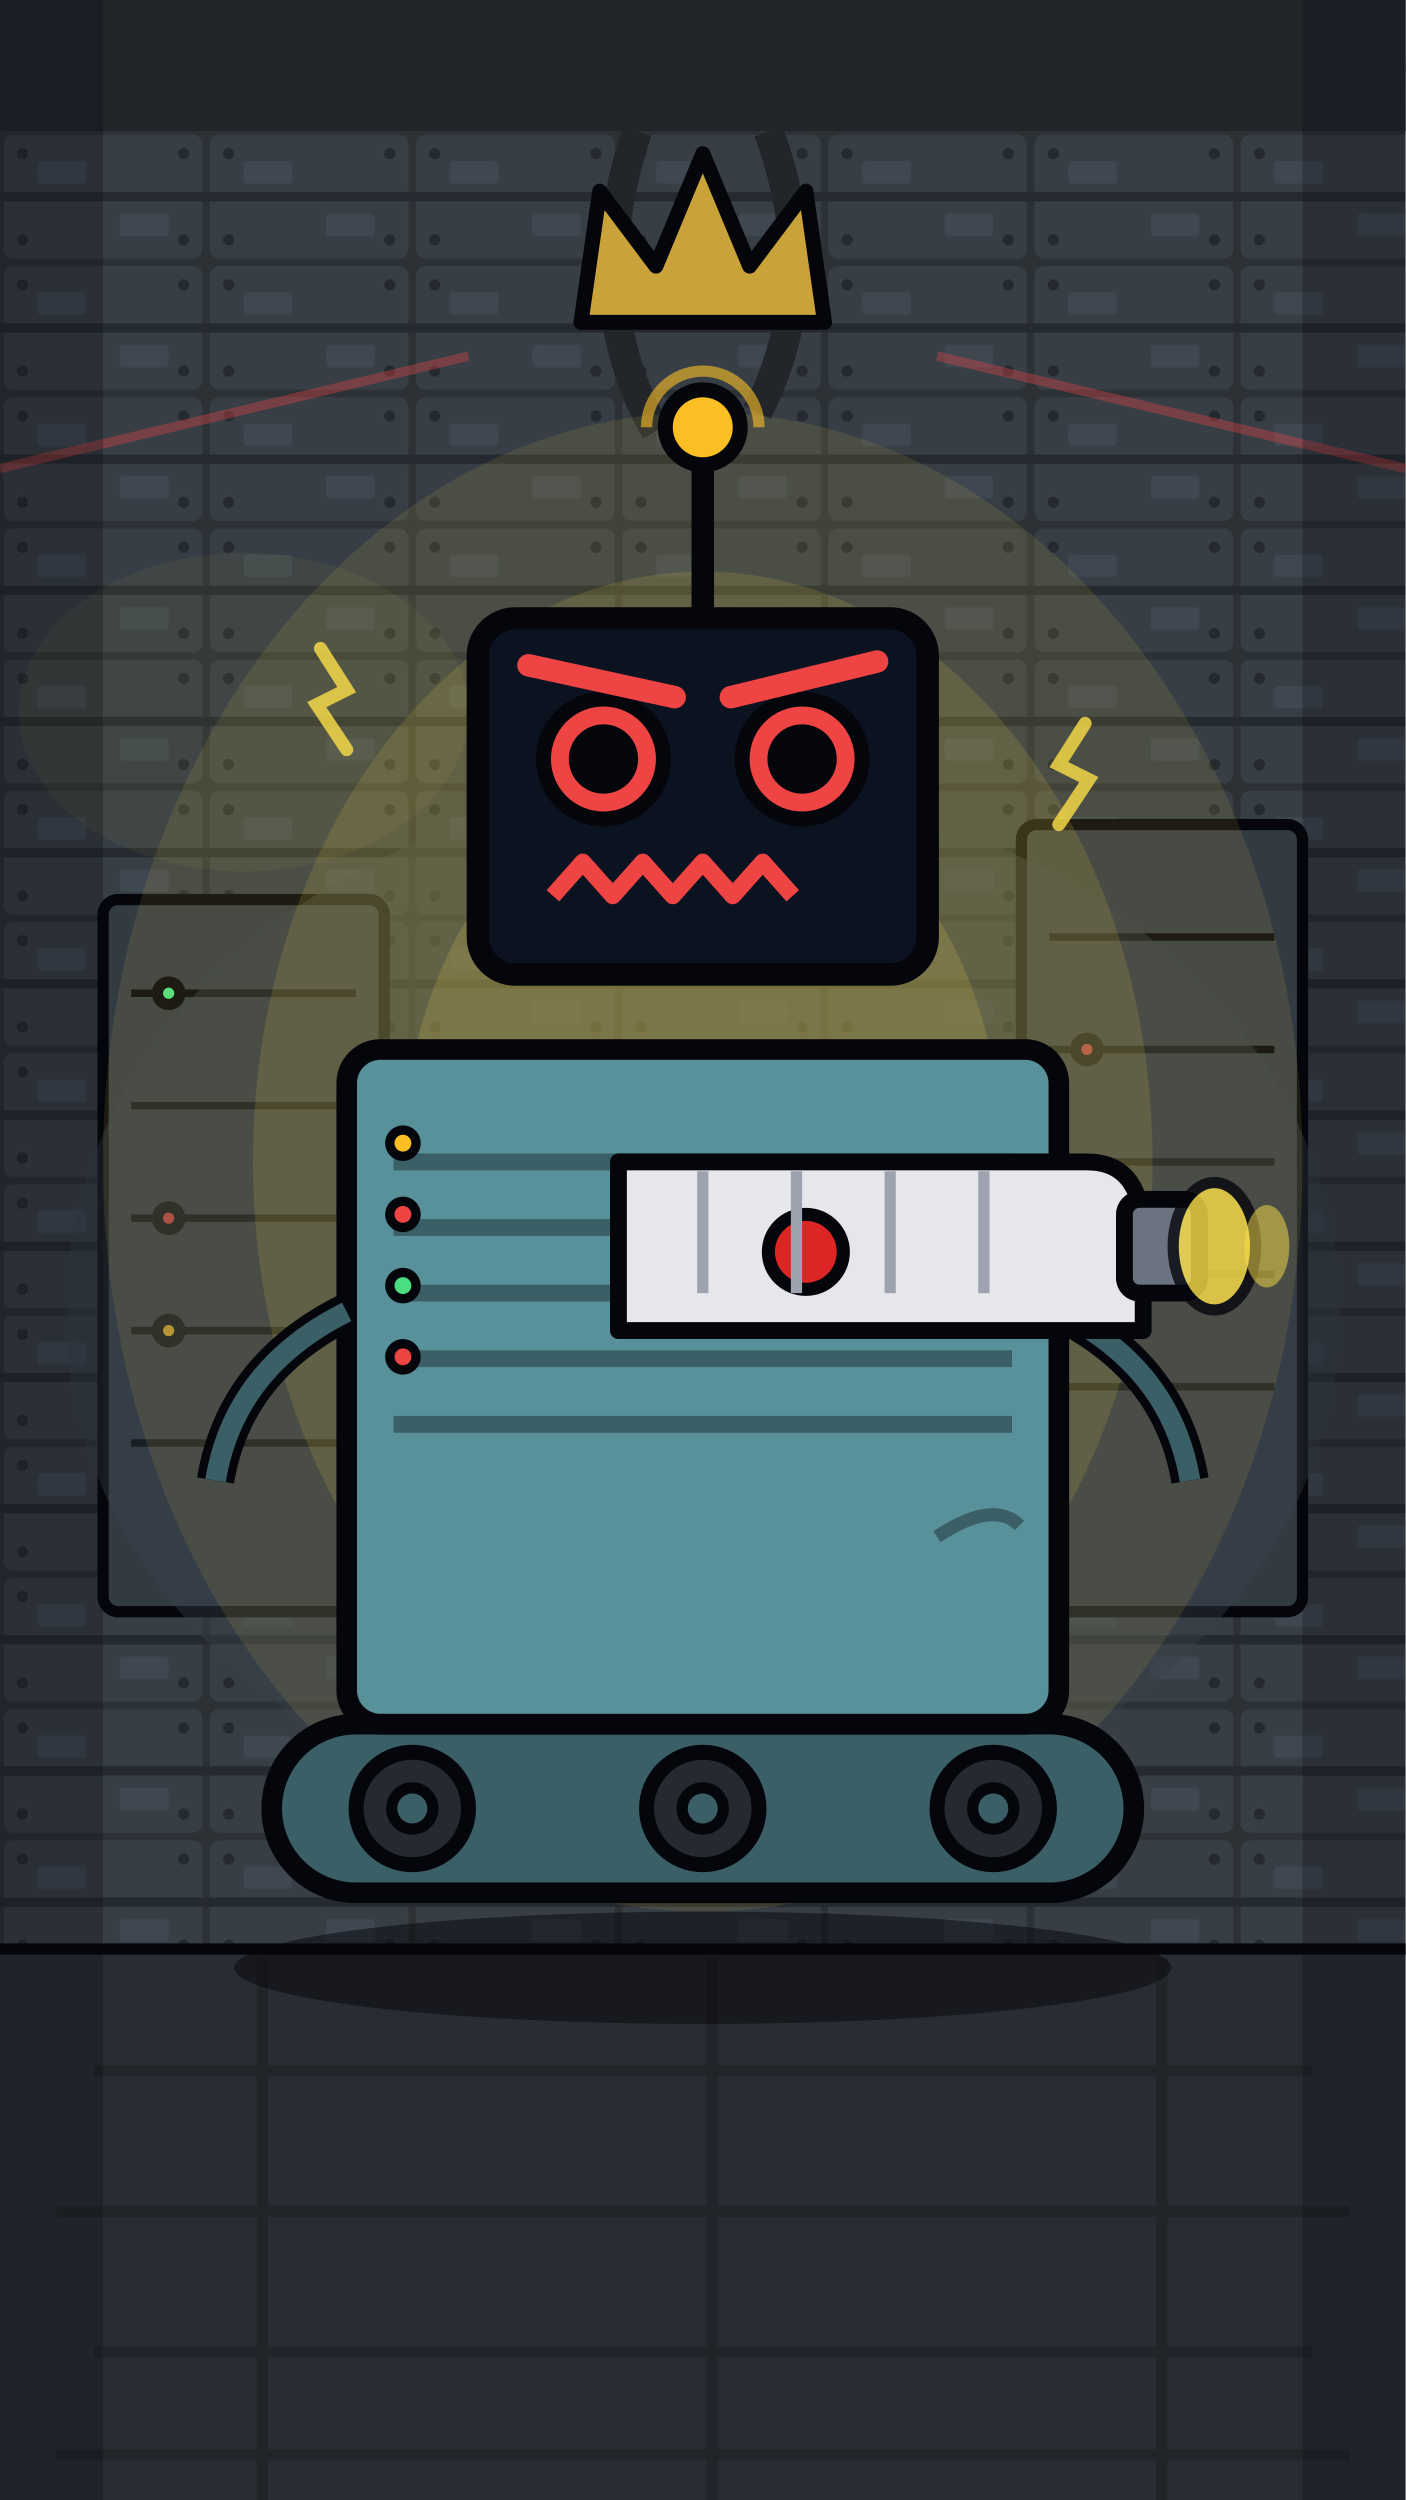
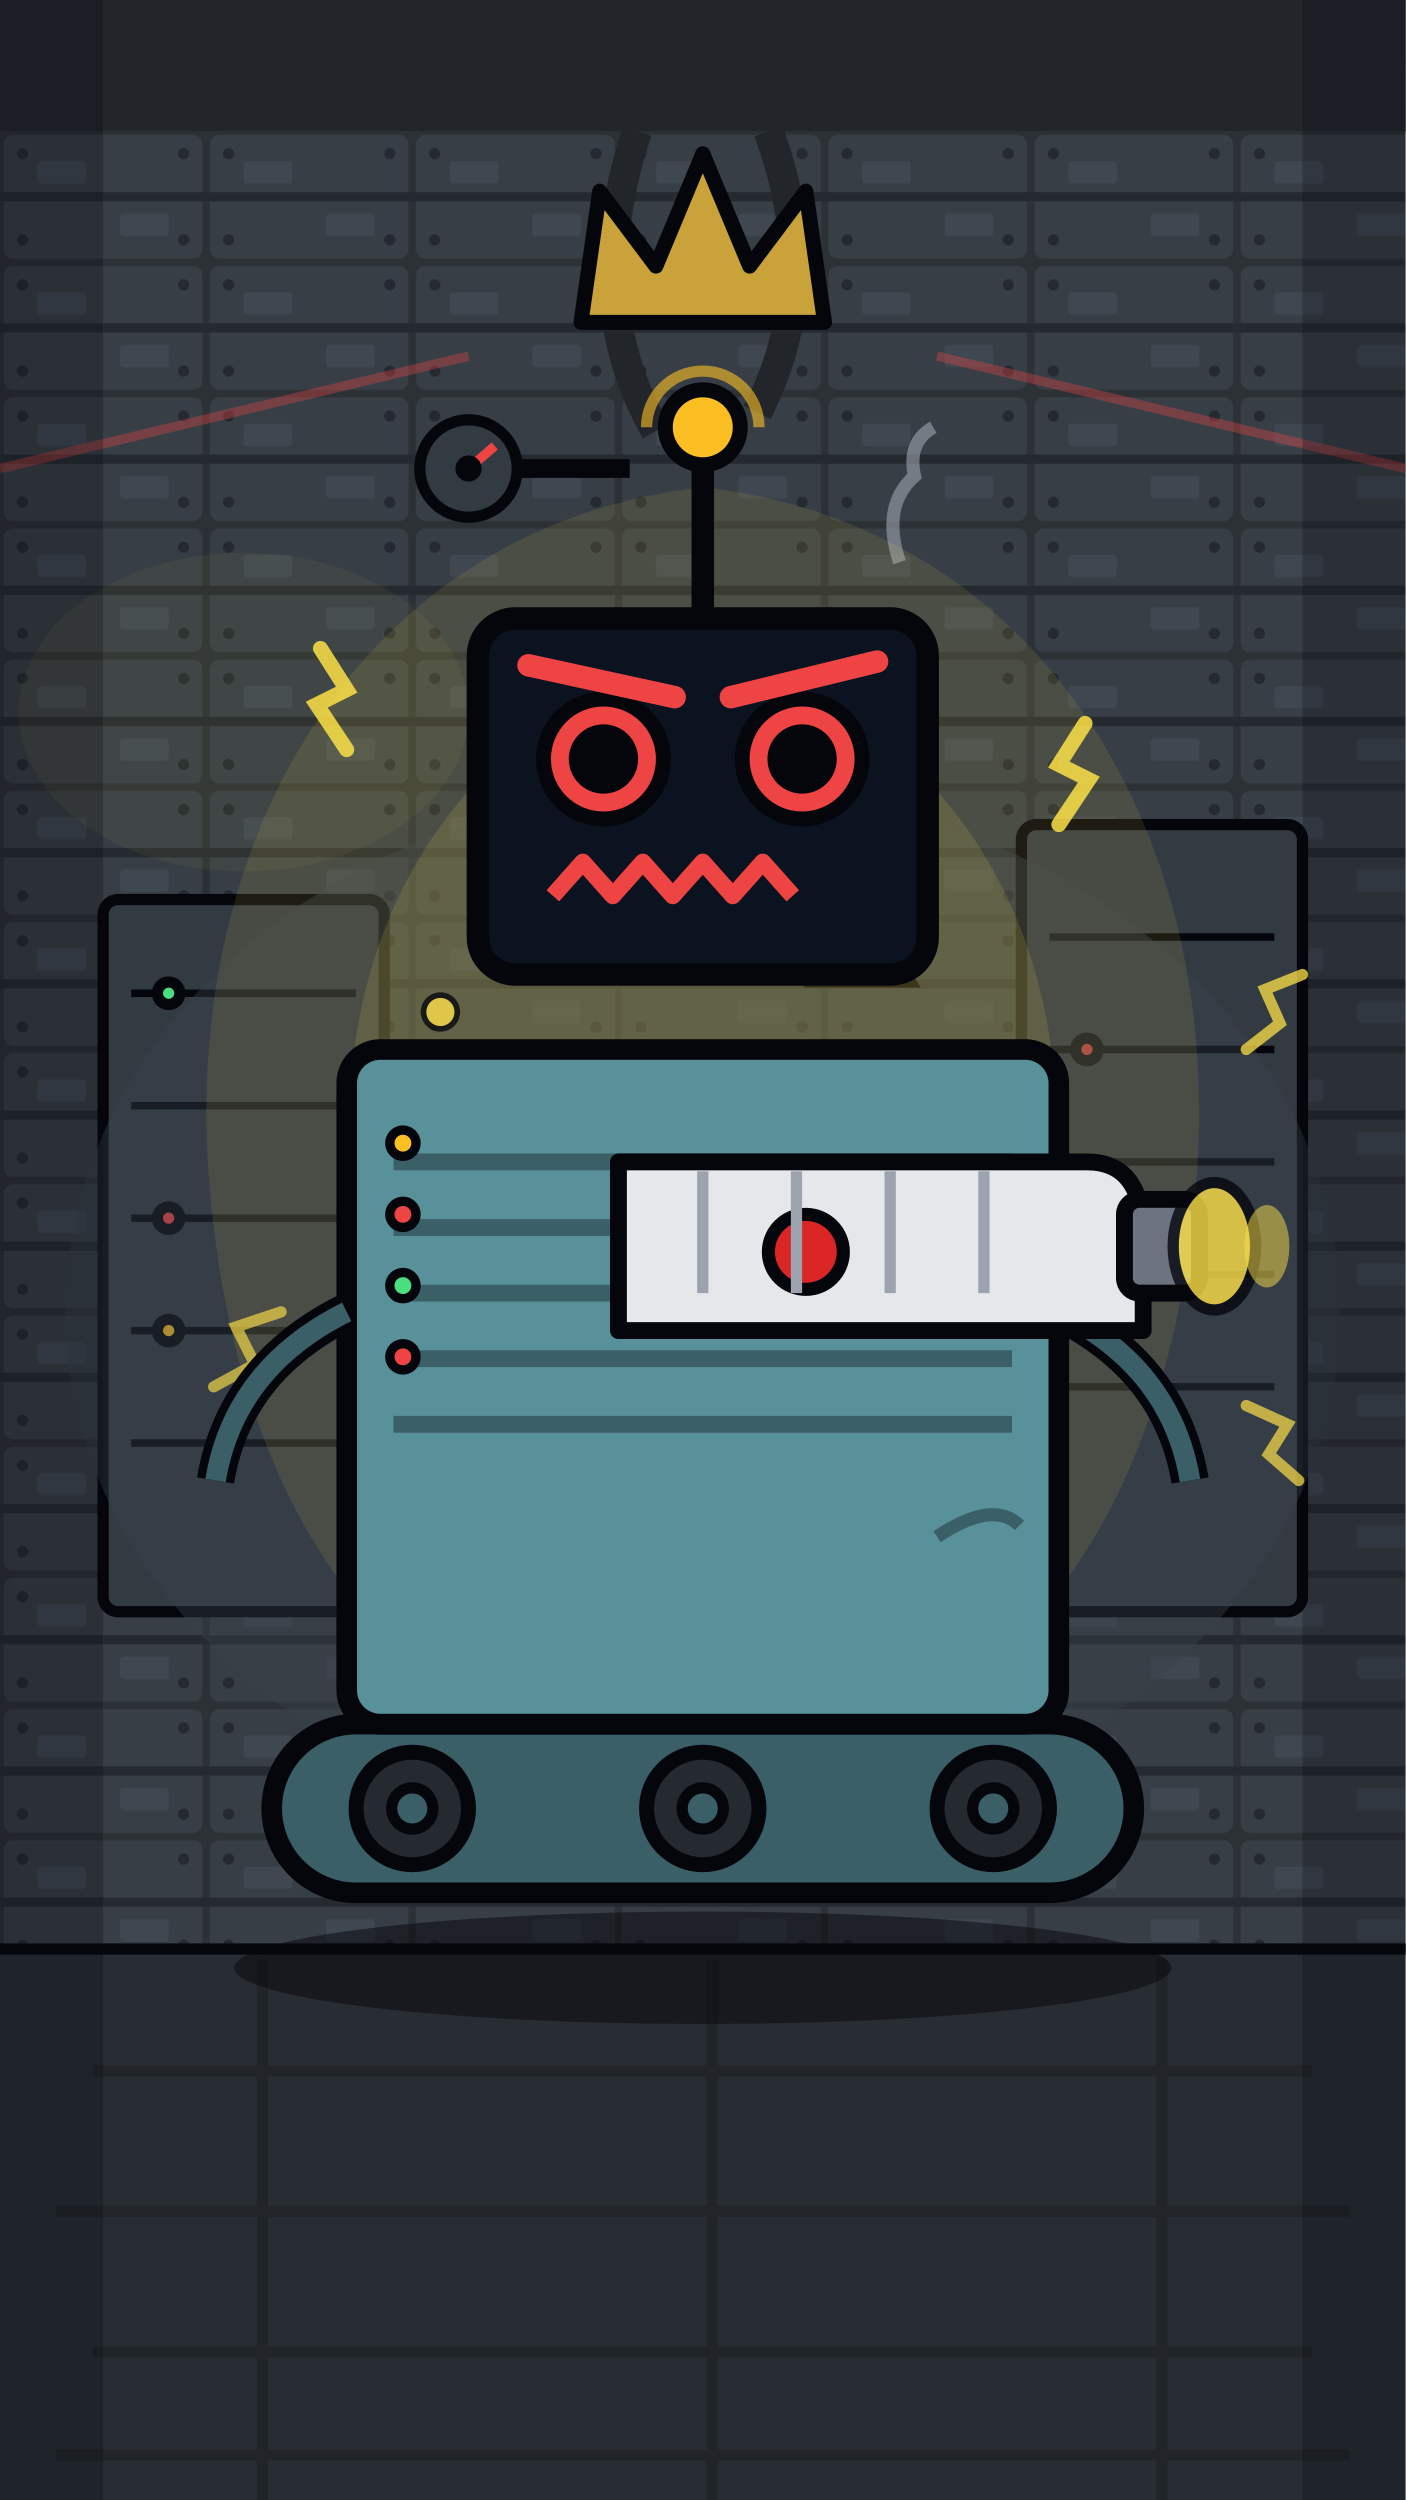
<svg xmlns="http://www.w3.org/2000/svg" width="750" height="1334" viewBox="0 0 750 1334">
  <defs>
    <pattern id="machines-tole" width="110" height="70" patternUnits="userSpaceOnUse">
      <rect width="110" height="70" fill="#2c3136" />
      <rect x="2" y="2" width="106" height="66" rx="5" fill="#373e45" />
      <circle cx="12" cy="12" r="3" fill="#252a30" />
      <circle cx="98" cy="12" r="3" fill="#252a30" />
      <circle cx="12" cy="58" r="3" fill="#252a30" />
      <circle cx="98" cy="58" r="3" fill="#252a30" />
      <path d="M0 35 h110" stroke="#252a30" stroke-width="5" />
      <rect x="20" y="16" width="26" height="12" rx="2" fill="#3f4750" />
      <rect x="64" y="44" width="26" height="12" rx="2" fill="#3f4750" />
    </pattern>
  </defs>
  <rect x="0" y="0" width="750" height="1040" fill="url(#machines-tole)" />
  <rect x="0" y="0" width="750" height="70" fill="#22262b" />
  <g stroke="#05060c" stroke-width="6">
    <rect x="55" y="480" width="150" height="380" rx="8" fill="#333b42" />
    <path d="M70 530 h120 M70 590 h120 M70 650 h120 M70 710 h120 M70 770 h120" stroke-width="4" />
    <circle cx="90" cy="530" r="6" fill="#4ade80" />
    <circle cx="90" cy="650" r="6" fill="#ef4444" />
    <circle cx="90" cy="710" r="6" fill="#fbbf24" />
    <rect x="545" y="440" width="150" height="420" rx="8" fill="#333b42" />
    <path d="M560 500 h120 M560 560 h120 M560 620 h120 M560 680 h120 M560 740 h120" stroke-width="4" />
    <circle cx="580" cy="560" r="6" fill="#ef4444" />
    <circle cx="580" cy="680" r="6" fill="#4ade80" />
  </g>
  <ellipse cx="375" cy="700" rx="340" ry="280" fill="#37404a" opacity="0.4" />
  <path d="M0 250 L250 190 M750 250 L500 190" stroke="#ef4444" stroke-width="5" opacity="0.35" />
  <ellipse cx="130" cy="380" rx="120" ry="85" fill="#fde047" opacity="0.05" />
  <g fill="none" stroke="#22262b" stroke-width="16">
    <path d="M340 70 q-30 90 10 160" />
    <path d="M410 70 q30 80 -6 150" />
  </g>
+   <g stroke="#05060c" stroke-width="6">
+     <circle cx="250" cy="250" r="26" fill="#333b42" />
+     <path d="M250 250 l14 -12" stroke="#ef4444" stroke-width="5" />
+     <circle cx="250" cy="250" r="4" fill="#05060c" />
+     <path d="M276 250 h60" stroke-width="10" />
+     <path d="M480 300 q-10 -30 8 -46 q-4 -18 10 -26" fill="none" stroke="#9ca3af" stroke-width="7" opacity="0.6" />
+   </g>
+   <g stroke="#05060c" stroke-width="6">
+     <path d="M460 480 l26 44 h-52 Z" fill="#3d4750" />
+     <path d="M460 494 v16 M460 516 v4" stroke="#fbbf24" stroke-width="7" />
+   </g>
  <rect x="0" y="1040" width="750" height="294" fill="#282d33" />
  <path d="M0 1040 H750" stroke="#05060c" stroke-width="6" />
  <g stroke="#212529" stroke-width="6">
    <path d="M50 1105 h650 M30 1180 h690 M50 1255 h650 M30 1310 h690" />
    <path d="M140 1045 v290 M380 1045 v290 M620 1045 v290" />
  </g>
  <rect x="0" y="0" width="55" height="1334" fill="#05060c" opacity="0.24" />
  <rect x="695" y="0" width="55" height="1334" fill="#05060c" opacity="0.24" />
-   <ellipse cx="375" cy="620" rx="320" ry="400" fill="#fde047" opacity="0.10" />
-   <ellipse cx="375" cy="620" rx="240" ry="315" fill="#fde047" opacity="0.13" />
-   <ellipse cx="375" cy="620" rx="160" ry="210" fill="#fde047" opacity="0.16" />
-   <path d="M185 400 l-16 -24 l16 -8 l-14 -22 M565 440 l16 -24 l-16 -8 l14 -22" fill="none" stroke="#fde047" stroke-width="7" stroke-linecap="round" opacity="0.8" />
+   <path d="M375 260 C555 280 655 445 638 635 C622 820 530 935 375 953 C220 935 128 820 112 635 C95 445 195 280 375 260 Z" fill="#fde047" opacity="0.10" />
+   <path d="M375 355 C505 375 575 500 562 630 C550 755 475 830 375 843 C275 830 200 755 188 630 C175 500 245 375 375 355 Z" fill="#fde047" opacity="0.13" />
+   <g stroke="#fde047" stroke-linecap="round" fill="none">
+     <path d="M185 400 l-16 -24 l16 -8 l-14 -22" stroke-width="8" opacity="0.85" />
+     <path d="M565 440 l16 -24 l-16 -8 l14 -22" stroke-width="8" opacity="0.85" />
+     <path d="M665 560 l18 -14 l-8 -18 l20 -8" stroke-width="6" opacity="0.75" />
+     <path d="M665 750 l22 10 l-10 16 l16 14" stroke-width="6" opacity="0.7" />
+     <path d="M150 700 l-24 8 l10 20 l-22 12" stroke-width="6" opacity="0.65" />
+   </g>
+   <g fill="#fde047" stroke="#05060c" stroke-width="3">
+     <circle cx="235" cy="540" r="9" opacity="0.8" />
+     <circle cx="520" cy="580" r="7" opacity="0.75" />
+     <circle cx="255" cy="820" r="8" opacity="0.7" />
+   </g>
  <ellipse cx="375" cy="1050" rx="250" ry="30" fill="#05060c" opacity="0.5" />
  <g stroke="#05060c" stroke-linejoin="round" stroke-width="11">
    <g>
      <rect x="145" y="920" width="460" height="90" rx="45" fill="#3a5f66" />
      <circle cx="220" cy="965" r="30" fill="#252a30" stroke-width="8" />
      <circle cx="375" cy="965" r="30" fill="#252a30" stroke-width="8" />
      <circle cx="530" cy="965" r="30" fill="#252a30" stroke-width="8" />
      <circle cx="220" cy="965" r="11" fill="#3a5f66" stroke-width="6" />
      <circle cx="375" cy="965" r="11" fill="#3a5f66" stroke-width="6" />
      <circle cx="530" cy="965" r="11" fill="#3a5f66" stroke-width="6" />
    </g>
    <rect x="185" y="560" width="380" height="360" rx="18" fill="#59919a" />
    <path d="M210 620 h330 M210 655 h330 M210 690 h330 M210 725 h330 M210 760 h330" stroke="#3a5f66" stroke-width="9" />
    <g stroke-width="5">
      <circle cx="215" cy="610" r="7" fill="#fbbf24" />
      <circle cx="215" cy="648" r="7" fill="#ef4444" />
      <circle cx="215" cy="686" r="7" fill="#4ade80" />
      <circle cx="215" cy="724" r="7" fill="#ef4444" />
    </g>
    <path d="M500 820 q30 -20 44 -6" fill="none" stroke="#3a5f66" stroke-width="7" />
    <path d="M185 700 q-60 30 -70 90" fill="none" stroke-width="20" />
    <path d="M185 700 q-60 30 -70 90" fill="none" stroke="#3a5f66" stroke-width="11" />
    <path d="M565 700 q60 30 70 90" fill="none" stroke-width="20" />
    <path d="M565 700 q60 30 70 90" fill="none" stroke="#3a5f66" stroke-width="11" />
    <rect x="255" y="330" width="240" height="190" rx="20" fill="#0b1220" stroke-width="12" />
    <circle cx="322" cy="405" r="32" fill="#ef4444" stroke-width="8" />
    <circle cx="428" cy="405" r="32" fill="#ef4444" stroke-width="8" />
    <circle cx="322" cy="405" r="13" fill="#05060c" />
    <circle cx="428" cy="405" r="13" fill="#05060c" />
    <path d="M295 478 l16 -18 l16 18 l16 -18 l16 18 l16 -18 l16 18 l16 -18 l16 18" fill="none" stroke="#ef4444" stroke-width="9" />
    <path d="M282 355 L360 372 M468 353 L390 372" stroke="#ef4444" stroke-width="12" stroke-linecap="round" />
    <line x1="375" y1="330" x2="375" y2="240" stroke-width="12" />
    <circle cx="375" cy="228" r="20" fill="#fbbf24" stroke-width="8" />
    <path d="M345 228 a30 30 0 0 1 60 0" fill="none" stroke="#fbbf24" stroke-width="6" opacity="0.6" />
    <g stroke-width="9">
      <path d="M330 620 H580 Q610 620 610 660 V710 H330 Z" fill="#e5e7eb" />
      <rect x="600" y="640" width="40" height="50" rx="8" fill="#6b7280" />
      <circle cx="430" cy="668" r="20" fill="#dc2626" stroke-width="7" />
      <path d="M375 625 v65 M425 625 v65 M475 625 v65 M525 625 v65" stroke="#9ca3af" stroke-width="6" />
    </g>
    <ellipse cx="648" cy="665" rx="22" ry="34" fill="#fde047" opacity="0.8" stroke-width="6" />
    <ellipse cx="676" cy="665" rx="12" ry="22" fill="#fde047" opacity="0.5" stroke="none" />
    <path d="M310 172 L320 102 L350 142 L375 82 L400 142 L430 102 L440 172 Z" fill="#caa23a" stroke-width="8" />
  </g>
</svg>
